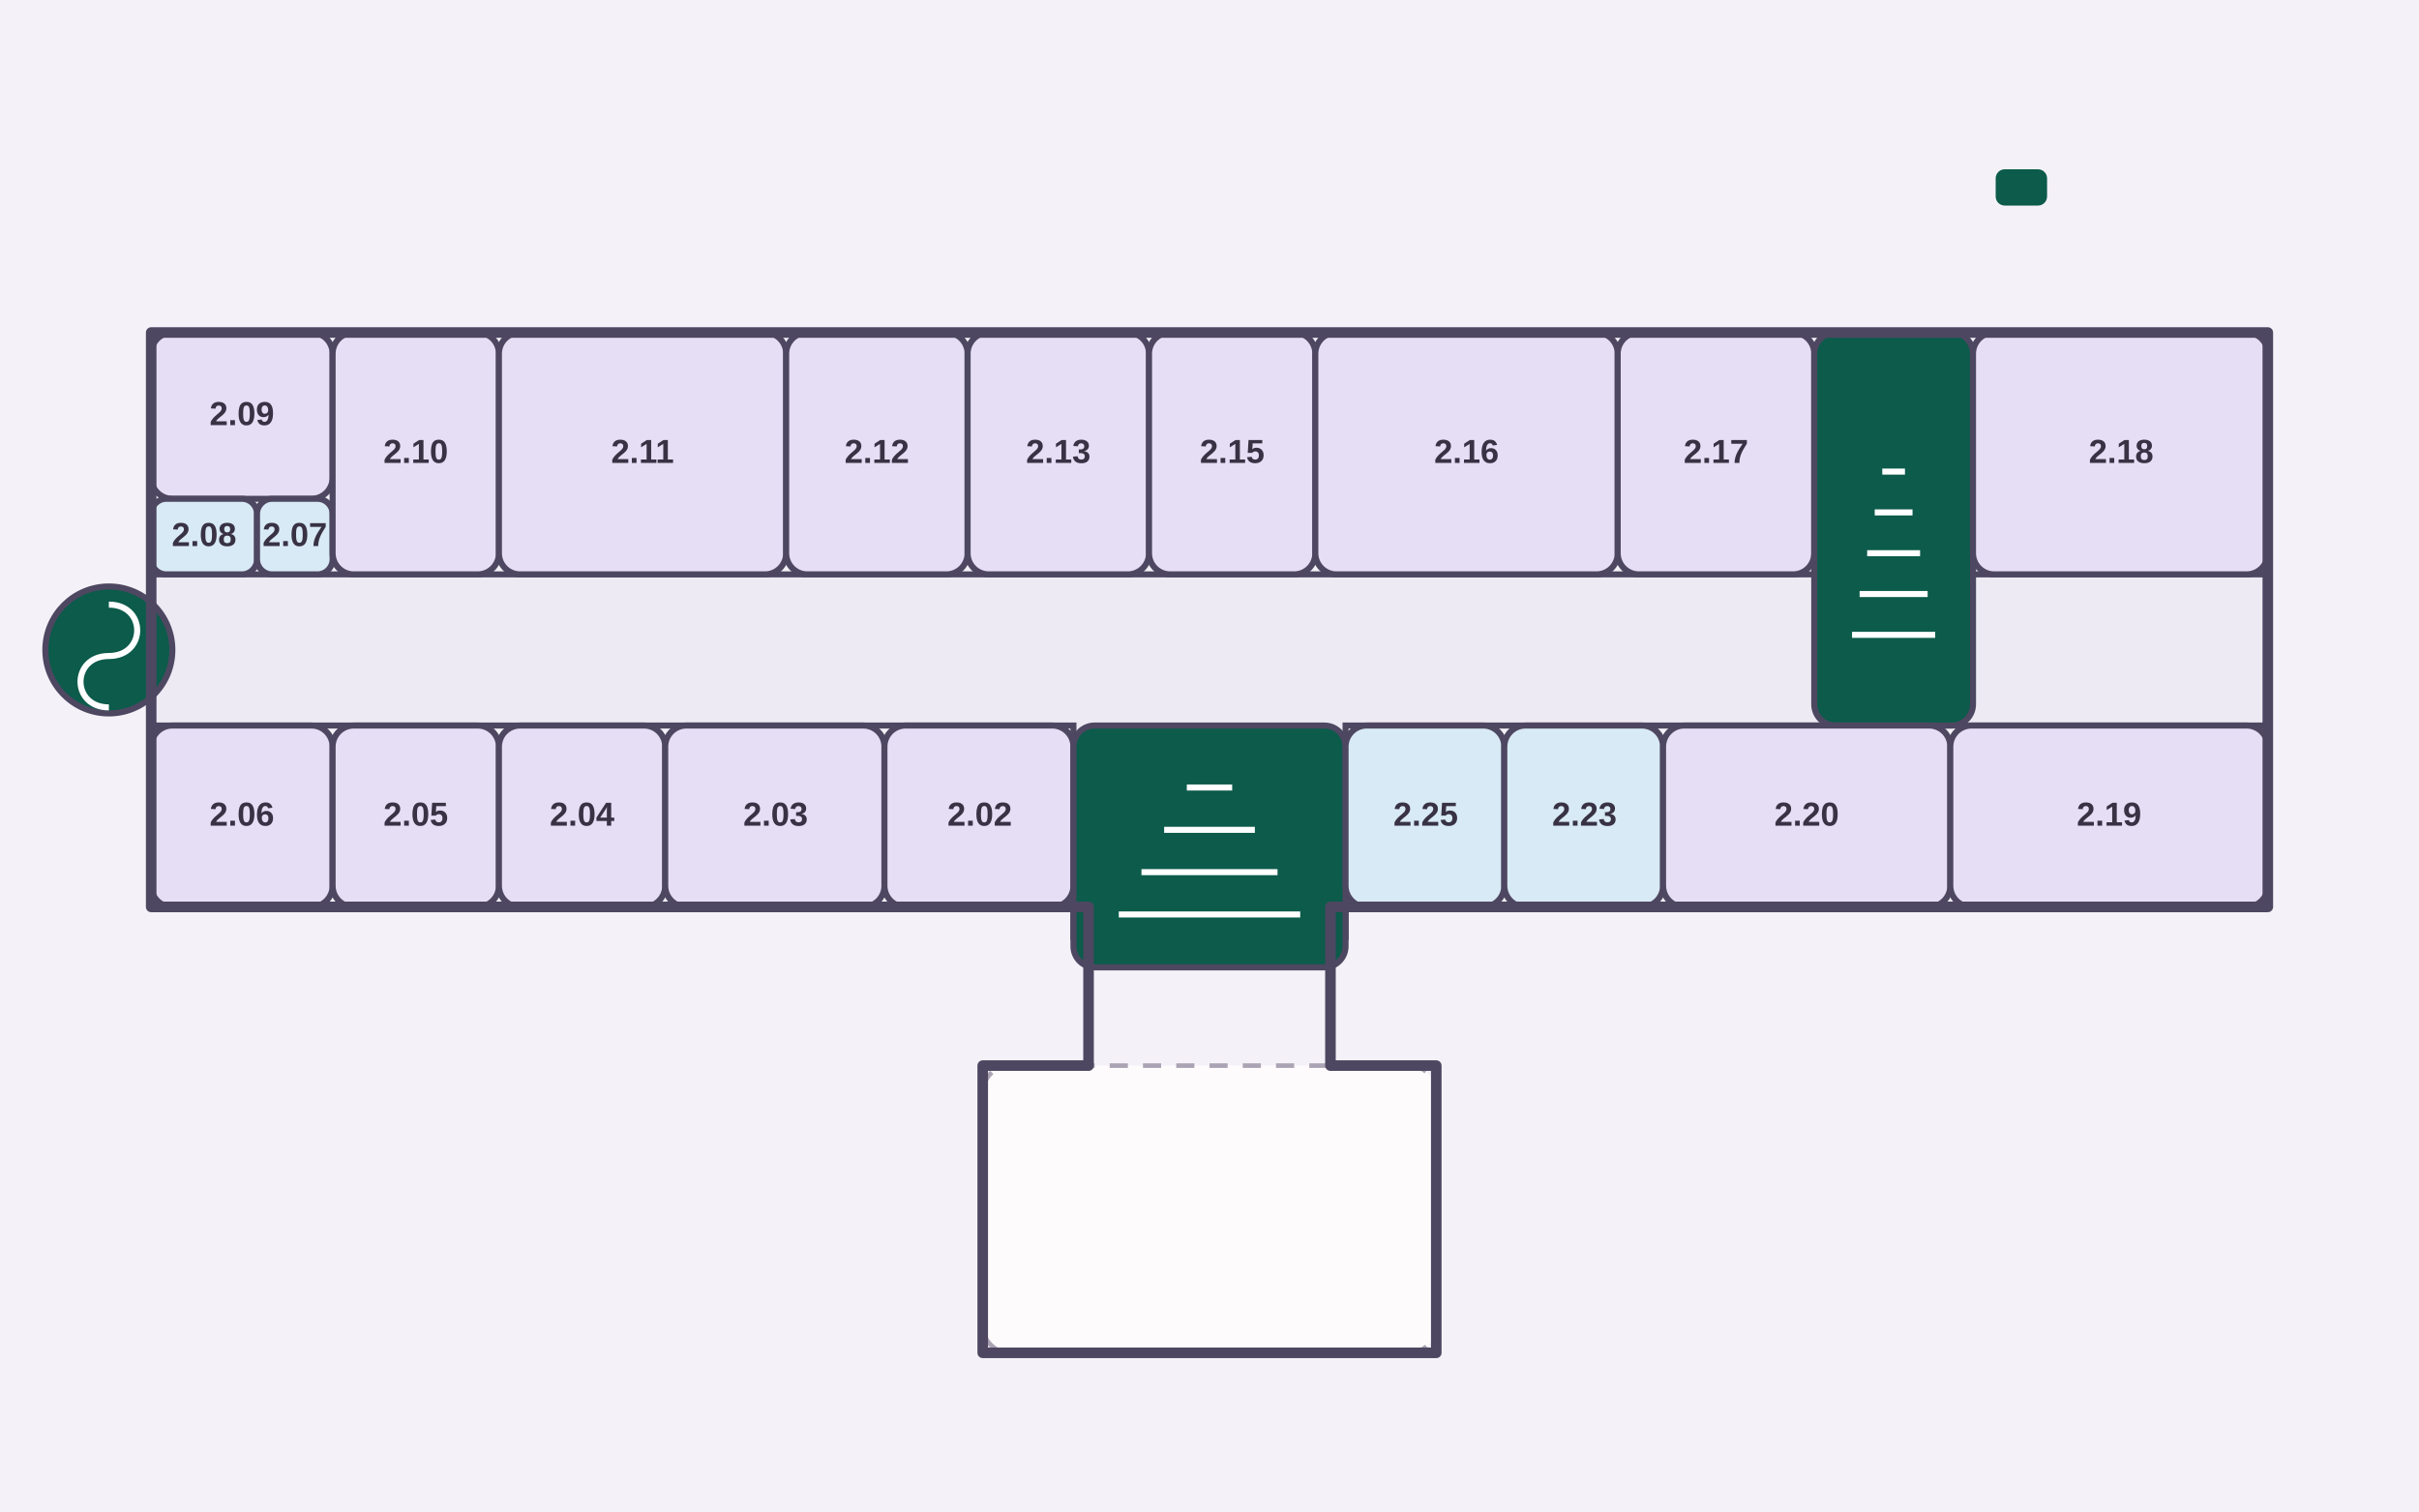
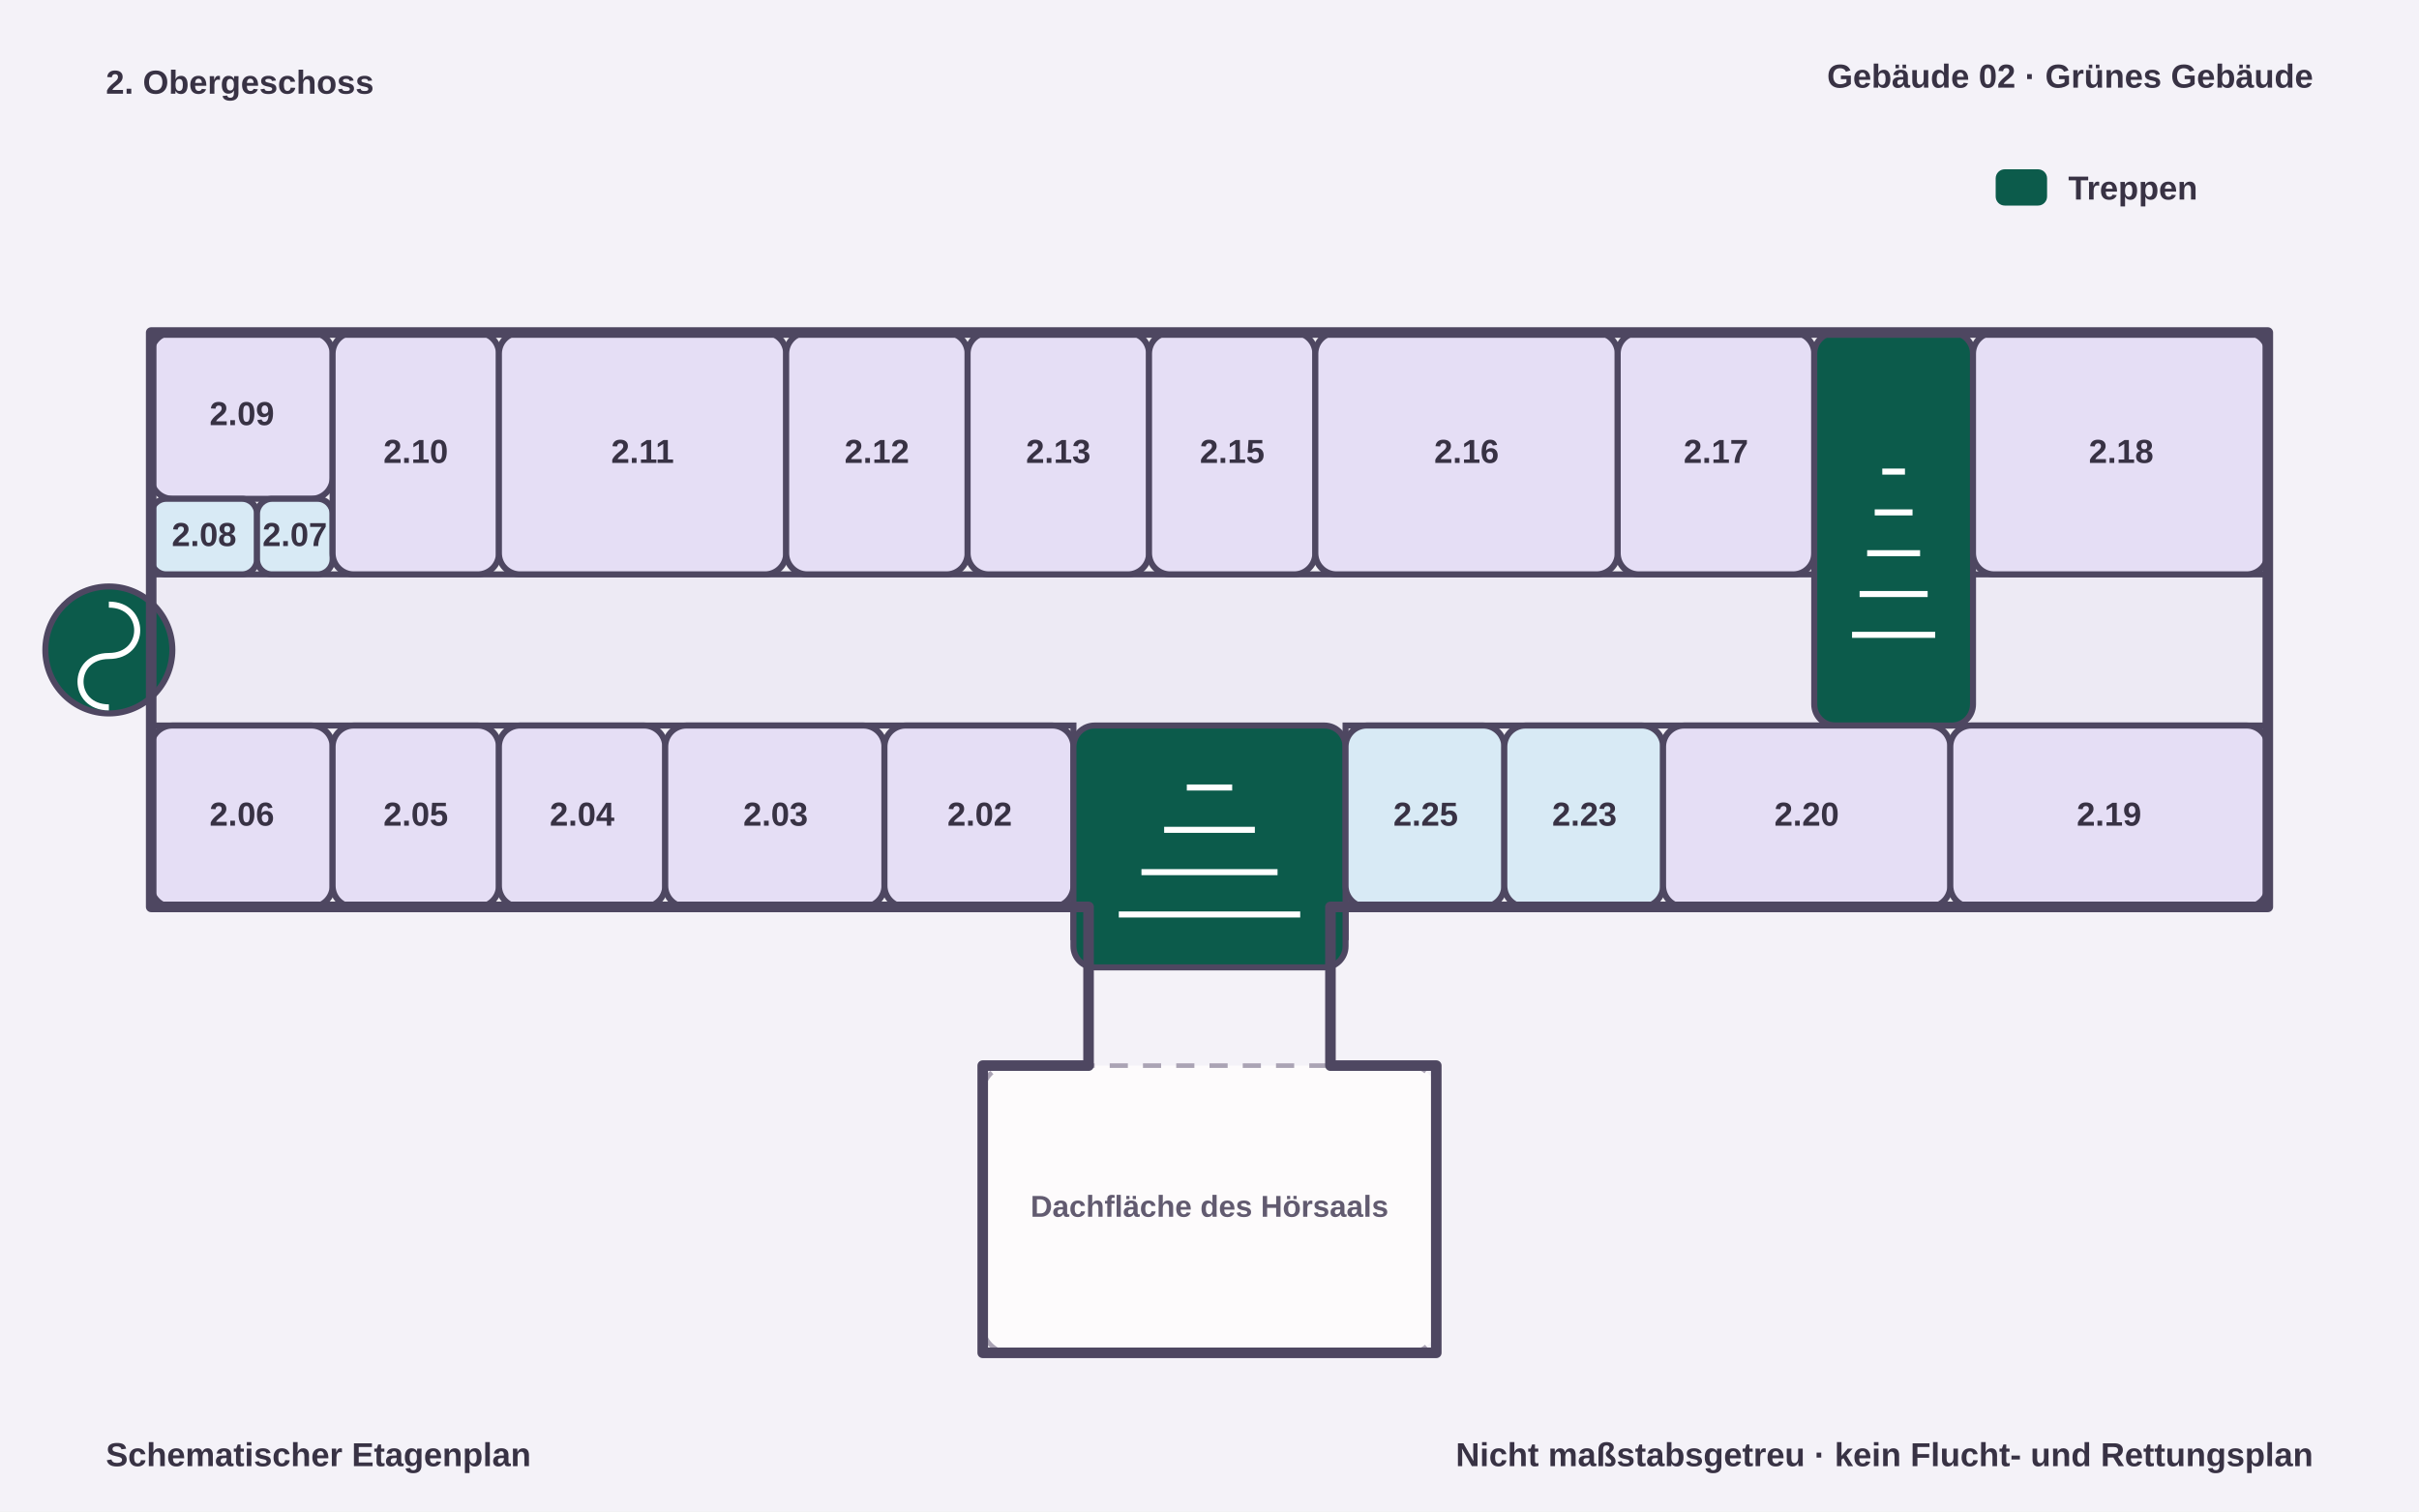
<svg xmlns="http://www.w3.org/2000/svg" viewBox="0 0 1600 1000" role="img">
  <rect width="1600" height="1000" fill="#F4F2F8" />
+   <g id="header">
+     <text class="map-text" x="70" y="62" fill="#383244" font-family="Arial,sans-serif" font-size="22px" font-weight="600" stroke="none">2. Obergeschoss</text>
+     <text class="map-text" x="1530" y="58" fill="#383244" font-family="Arial,sans-serif" font-size="22px" font-weight="600" text-anchor="end" stroke="none">Gebäude 02 · Grünes Gebäude</text>
+   </g>
  <rect x="1320" y="112" width="34" height="24" rx="6" fill="#0C5B4B" />
+   <text class="map-text" x="1368" y="132" font-size="22px" font-family="Arial,sans-serif" font-weight="600" fill="#383244" stroke="none">Treppen</text>
  <path class="corridor" d="M100 380H1500V480H890V620H710V480H100Z" fill="#EDEAF4" stroke="#4E4761" stroke-width="4" />
  <g id="room-koethen-02-second-floor-2-09" class="room" data-room-key="koethen-02-second-floor-2-09" data-room-number="2.09" data-building-key="koethen-02" data-floor-key="koethen-02-second-floor" data-focus-x="160" data-focus-y="275" fill="#E5DEF5" stroke="#4E4761" stroke-width="4" text-anchor="middle" dominant-baseline="middle">
    <rect x="100" y="220" width="120" height="110" rx="14" />
    <text class="room-number map-text" x="160" y="275" font-family="Arial,sans-serif" font-size="22px" font-weight="600" fill="#383244" stroke="none">2.09</text>
  </g>
  <g id="room-koethen-02-second-floor-2-08" class="room service" data-room-key="koethen-02-second-floor-2-08" data-room-number="2.08" data-building-key="koethen-02" data-floor-key="koethen-02-second-floor" data-focus-x="135" data-focus-y="355" fill="#D8EAF5" stroke="#4E4761" stroke-width="4" text-anchor="middle" dominant-baseline="middle">
    <rect x="100" y="330" width="70" height="50" rx="10" />
    <text class="room-number map-text" x="135" y="355" font-size="22px" font-family="Arial,sans-serif" font-weight="600" fill="#383244" stroke="none">2.08</text>
  </g>
  <g id="room-koethen-02-second-floor-2-07" class="room service" data-room-key="koethen-02-second-floor-2-07" data-room-number="2.07" data-building-key="koethen-02" data-floor-key="koethen-02-second-floor" data-focus-x="195" data-focus-y="355" fill="#D8EAF5" stroke="#4E4761" stroke-width="4" text-anchor="middle" dominant-baseline="middle">
    <rect x="170" y="330" width="50" height="50" rx="10" />
    <text class="room-number map-text" x="195" y="355" font-size="22px" font-family="Arial,sans-serif" font-weight="600" fill="#383244" stroke="none">2.07</text>
  </g>
  <g id="room-koethen-02-second-floor-2-10" class="room" data-room-key="koethen-02-second-floor-2-10" data-room-number="2.10" data-building-key="koethen-02" data-floor-key="koethen-02-second-floor" data-focus-x="275" data-focus-y="300" fill="#E5DEF5" stroke="#4E4761" stroke-width="4" text-anchor="middle" dominant-baseline="middle">
    <rect x="220" y="220" width="110" height="160" rx="14" />
    <text class="room-number map-text" x="275" y="300" font-family="Arial,sans-serif" font-size="22px" font-weight="600" fill="#383244" stroke="none">2.10</text>
  </g>
  <g id="room-koethen-02-second-floor-2-11" class="room" data-room-key="koethen-02-second-floor-2-11" data-room-number="2.11" data-building-key="koethen-02" data-floor-key="koethen-02-second-floor" data-focus-x="425" data-focus-y="300" fill="#E5DEF5" stroke="#4E4761" stroke-width="4" text-anchor="middle" dominant-baseline="middle">
    <rect x="330" y="220" width="190" height="160" rx="14" />
    <text class="room-number map-text" x="425" y="300" font-family="Arial,sans-serif" font-size="22px" font-weight="600" fill="#383244" stroke="none">2.11</text>
  </g>
  <g id="room-koethen-02-second-floor-2-12" class="room" data-room-key="koethen-02-second-floor-2-12" data-room-number="2.12" data-building-key="koethen-02" data-floor-key="koethen-02-second-floor" data-focus-x="580" data-focus-y="300" fill="#E5DEF5" stroke="#4E4761" stroke-width="4" text-anchor="middle" dominant-baseline="middle">
    <rect x="520" y="220" width="120" height="160" rx="14" />
    <text class="room-number map-text" x="580" y="300" font-family="Arial,sans-serif" font-size="22px" font-weight="600" fill="#383244" stroke="none">2.12</text>
  </g>
  <g id="room-koethen-02-second-floor-2-13" class="room" data-room-key="koethen-02-second-floor-2-13" data-room-number="2.13" data-building-key="koethen-02" data-floor-key="koethen-02-second-floor" data-focus-x="700" data-focus-y="300" fill="#E5DEF5" stroke="#4E4761" stroke-width="4" text-anchor="middle" dominant-baseline="middle">
    <rect x="640" y="220" width="120" height="160" rx="14" />
    <text class="room-number map-text" x="700" y="300" font-family="Arial,sans-serif" font-size="22px" font-weight="600" fill="#383244" stroke="none">2.13</text>
  </g>
  <g id="room-koethen-02-second-floor-2-15" class="room" data-room-key="koethen-02-second-floor-2-15" data-room-number="2.15" data-building-key="koethen-02" data-floor-key="koethen-02-second-floor" data-focus-x="815" data-focus-y="300" fill="#E5DEF5" stroke="#4E4761" stroke-width="4" text-anchor="middle" dominant-baseline="middle">
    <rect x="760" y="220" width="110" height="160" rx="14" />
    <text class="room-number map-text" x="815" y="300" font-family="Arial,sans-serif" font-size="22px" font-weight="600" fill="#383244" stroke="none">2.15</text>
  </g>
  <g id="room-koethen-02-second-floor-2-16" class="room" data-room-key="koethen-02-second-floor-2-16" data-room-number="2.16" data-building-key="koethen-02" data-floor-key="koethen-02-second-floor" data-focus-x="970" data-focus-y="300" fill="#E5DEF5" stroke="#4E4761" stroke-width="4" text-anchor="middle" dominant-baseline="middle">
    <rect x="870" y="220" width="200" height="160" rx="14" />
    <text class="room-number map-text" x="970" y="300" font-family="Arial,sans-serif" font-size="22px" font-weight="600" fill="#383244" stroke="none">2.16</text>
  </g>
  <g id="room-koethen-02-second-floor-2-17" class="room" data-room-key="koethen-02-second-floor-2-17" data-room-number="2.17" data-building-key="koethen-02" data-floor-key="koethen-02-second-floor" data-focus-x="1135" data-focus-y="300" fill="#E5DEF5" stroke="#4E4761" stroke-width="4" text-anchor="middle" dominant-baseline="middle">
    <rect x="1070" y="220" width="130" height="160" rx="14" />
    <text class="room-number map-text" x="1135" y="300" font-family="Arial,sans-serif" font-size="22px" font-weight="600" fill="#383244" stroke="none">2.17</text>
  </g>
  <g class="stair" fill="#0C5B4B" stroke="#4E4761" stroke-width="4">
    <rect x="1200" y="220" width="105" height="260" rx="14" />
    <path class="stair-line" d="M1225 420h55m-50-27h45m-40-27h35m-30-27h25m-20-27h15" fill="none" stroke="#FFF" stroke-width="4" />
  </g>
  <g id="room-koethen-02-second-floor-2-18" class="room" data-room-key="koethen-02-second-floor-2-18" data-room-number="2.18" data-building-key="koethen-02" data-floor-key="koethen-02-second-floor" data-focus-x="1402.5" data-focus-y="300" fill="#E5DEF5" stroke="#4E4761" stroke-width="4" text-anchor="middle" dominant-baseline="middle">
    <rect x="1305" y="220" width="195" height="160" rx="14" />
    <text class="room-number map-text" x="1403" y="300" font-family="Arial,sans-serif" font-size="22px" font-weight="600" fill="#383244" stroke="none">2.18</text>
  </g>
  <g id="room-koethen-02-second-floor-2-06" class="room" data-room-key="koethen-02-second-floor-2-06" data-room-number="2.06" data-building-key="koethen-02" data-floor-key="koethen-02-second-floor" data-focus-x="160" data-focus-y="540" fill="#E5DEF5" stroke="#4E4761" stroke-width="4" text-anchor="middle" dominant-baseline="middle">
    <rect x="100" y="480" width="120" height="120" rx="14" />
    <text class="room-number map-text" x="160" y="540" font-family="Arial,sans-serif" font-size="22px" font-weight="600" fill="#383244" stroke="none">2.06</text>
  </g>
  <g id="room-koethen-02-second-floor-2-05" class="room" data-room-key="koethen-02-second-floor-2-05" data-room-number="2.05" data-building-key="koethen-02" data-floor-key="koethen-02-second-floor" data-focus-x="275" data-focus-y="540" fill="#E5DEF5" stroke="#4E4761" stroke-width="4" text-anchor="middle" dominant-baseline="middle">
    <rect x="220" y="480" width="110" height="120" rx="14" />
    <text class="room-number map-text" x="275" y="540" font-family="Arial,sans-serif" font-size="22px" font-weight="600" fill="#383244" stroke="none">2.05</text>
  </g>
  <g id="room-koethen-02-second-floor-2-04" class="room" data-room-key="koethen-02-second-floor-2-04" data-room-number="2.04" data-building-key="koethen-02" data-floor-key="koethen-02-second-floor" data-focus-x="385" data-focus-y="540" fill="#E5DEF5" stroke="#4E4761" stroke-width="4" text-anchor="middle" dominant-baseline="middle">
    <rect x="330" y="480" width="110" height="120" rx="14" />
    <text class="room-number map-text" x="385" y="540" font-family="Arial,sans-serif" font-size="22px" font-weight="600" fill="#383244" stroke="none">2.04</text>
  </g>
  <g id="room-koethen-02-second-floor-2-03" class="room" data-room-key="koethen-02-second-floor-2-03" data-room-number="2.03" data-building-key="koethen-02" data-floor-key="koethen-02-second-floor" data-focus-x="512.5" data-focus-y="540" fill="#E5DEF5" stroke="#4E4761" stroke-width="4" text-anchor="middle" dominant-baseline="middle">
    <rect x="440" y="480" width="145" height="120" rx="14" />
    <text class="room-number map-text" x="513" y="540" font-family="Arial,sans-serif" font-size="22px" font-weight="600" fill="#383244" stroke="none">2.03</text>
  </g>
  <g id="room-koethen-02-second-floor-2-02" class="room" data-room-key="koethen-02-second-floor-2-02" data-room-number="2.02" data-building-key="koethen-02" data-floor-key="koethen-02-second-floor" data-focus-x="647.5" data-focus-y="540" fill="#E5DEF5" stroke="#4E4761" stroke-width="4" text-anchor="middle" dominant-baseline="middle">
    <rect x="585" y="480" width="125" height="120" rx="14" />
    <text class="room-number map-text" x="648" y="540" font-family="Arial,sans-serif" font-size="22px" font-weight="600" fill="#383244" stroke="none">2.02</text>
  </g>
  <g class="stair" fill="#0C5B4B" stroke="#4E4761" stroke-width="4">
    <rect x="710" y="480" width="180" height="160" rx="14" />
    <path class="stair-line" d="M740 605h120m-105-28h90m-75-28h60m-45-28h30" fill="none" stroke="#FFF" stroke-width="4" />
  </g>
  <g id="room-koethen-02-second-floor-2-25" class="room service" data-room-key="koethen-02-second-floor-2-25" data-room-number="2.25" data-building-key="koethen-02" data-floor-key="koethen-02-second-floor" data-focus-x="942.5" data-focus-y="540" fill="#D8EAF5" stroke="#4E4761" stroke-width="4" text-anchor="middle" dominant-baseline="middle">
    <rect x="890" y="480" width="105" height="120" rx="14" />
    <text class="room-number map-text" x="943" y="540" font-family="Arial,sans-serif" font-size="22px" font-weight="600" fill="#383244" stroke="none">2.25</text>
  </g>
  <g id="room-koethen-02-second-floor-2-23" class="room service" data-room-key="koethen-02-second-floor-2-23" data-room-number="2.23" data-building-key="koethen-02" data-floor-key="koethen-02-second-floor" data-focus-x="1047.5" data-focus-y="540" fill="#D8EAF5" stroke="#4E4761" stroke-width="4" text-anchor="middle" dominant-baseline="middle">
    <rect x="995" y="480" width="105" height="120" rx="14" />
    <text class="room-number map-text" x="1048" y="540" font-family="Arial,sans-serif" font-size="22px" font-weight="600" fill="#383244" stroke="none">2.23</text>
  </g>
  <g id="room-koethen-02-second-floor-2-20" class="room" data-room-key="koethen-02-second-floor-2-20" data-room-number="2.20" data-building-key="koethen-02" data-floor-key="koethen-02-second-floor" data-focus-x="1195" data-focus-y="540" fill="#E5DEF5" stroke="#4E4761" stroke-width="4" text-anchor="middle" dominant-baseline="middle">
    <rect x="1100" y="480" width="190" height="120" rx="14" />
    <text class="room-number map-text" x="1195" y="540" font-family="Arial,sans-serif" font-size="22px" font-weight="600" fill="#383244" stroke="none">2.20</text>
  </g>
  <g id="room-koethen-02-second-floor-2-19" class="room" data-room-key="koethen-02-second-floor-2-19" data-room-number="2.19" data-building-key="koethen-02" data-floor-key="koethen-02-second-floor" data-focus-x="1395" data-focus-y="540" fill="#E5DEF5" stroke="#4E4761" stroke-width="4" text-anchor="middle" dominant-baseline="middle">
    <rect x="1290" y="480" width="210" height="120" rx="14" />
    <text class="room-number map-text" x="1395" y="540" font-family="Arial,sans-serif" font-size="22px" font-weight="600" fill="#383244" stroke="none">2.19</text>
  </g>
  <rect class="roof" x="650" y="705" width="300" height="190" rx="18" fill="#FDFBFC" stroke="#AAA3B4" stroke-width="3" stroke-dasharray="12 10" />
+   <text class="label map-text" x="800" y="805" text-anchor="middle" font-family="Arial,sans-serif" font-size="20px" font-weight="600" fill="#625B70" stroke="none">Dachfläche des Hörsaals</text>
  <g class="stair" fill="#0C5B4B" stroke="#4E4761" stroke-width="4">
    <circle cx="72" cy="430" r="42" />
    <path class="stair-line" d="M72 400c25 0 25 34 0 34s-25 34 0 34" fill="none" stroke="#FFF" stroke-width="4" />
  </g>
  <path class="outline" d="M100 220H1500V600H880V705H950V895H650V705H720V600H100Z" fill="none" stroke="#4E4761" stroke-width="7" stroke-linejoin="round" />
+   <g id="footer" fill="#706A80" font-family="Arial, Helvetica, sans-serif" font-size="15" font-weight="400">
+     <text class="map-text" x="70" y="970" font-family="Arial,sans-serif" font-size="22px" font-weight="600" fill="#383244" stroke="none">Schematischer Etagenplan</text>
+     <text class="map-text" x="1530" y="970" text-anchor="end" font-family="Arial,sans-serif" font-size="22px" font-weight="600" fill="#383244" stroke="none">Nicht maßstabsgetreu · kein Flucht- und Rettungsplan</text>
+   </g>
</svg>
